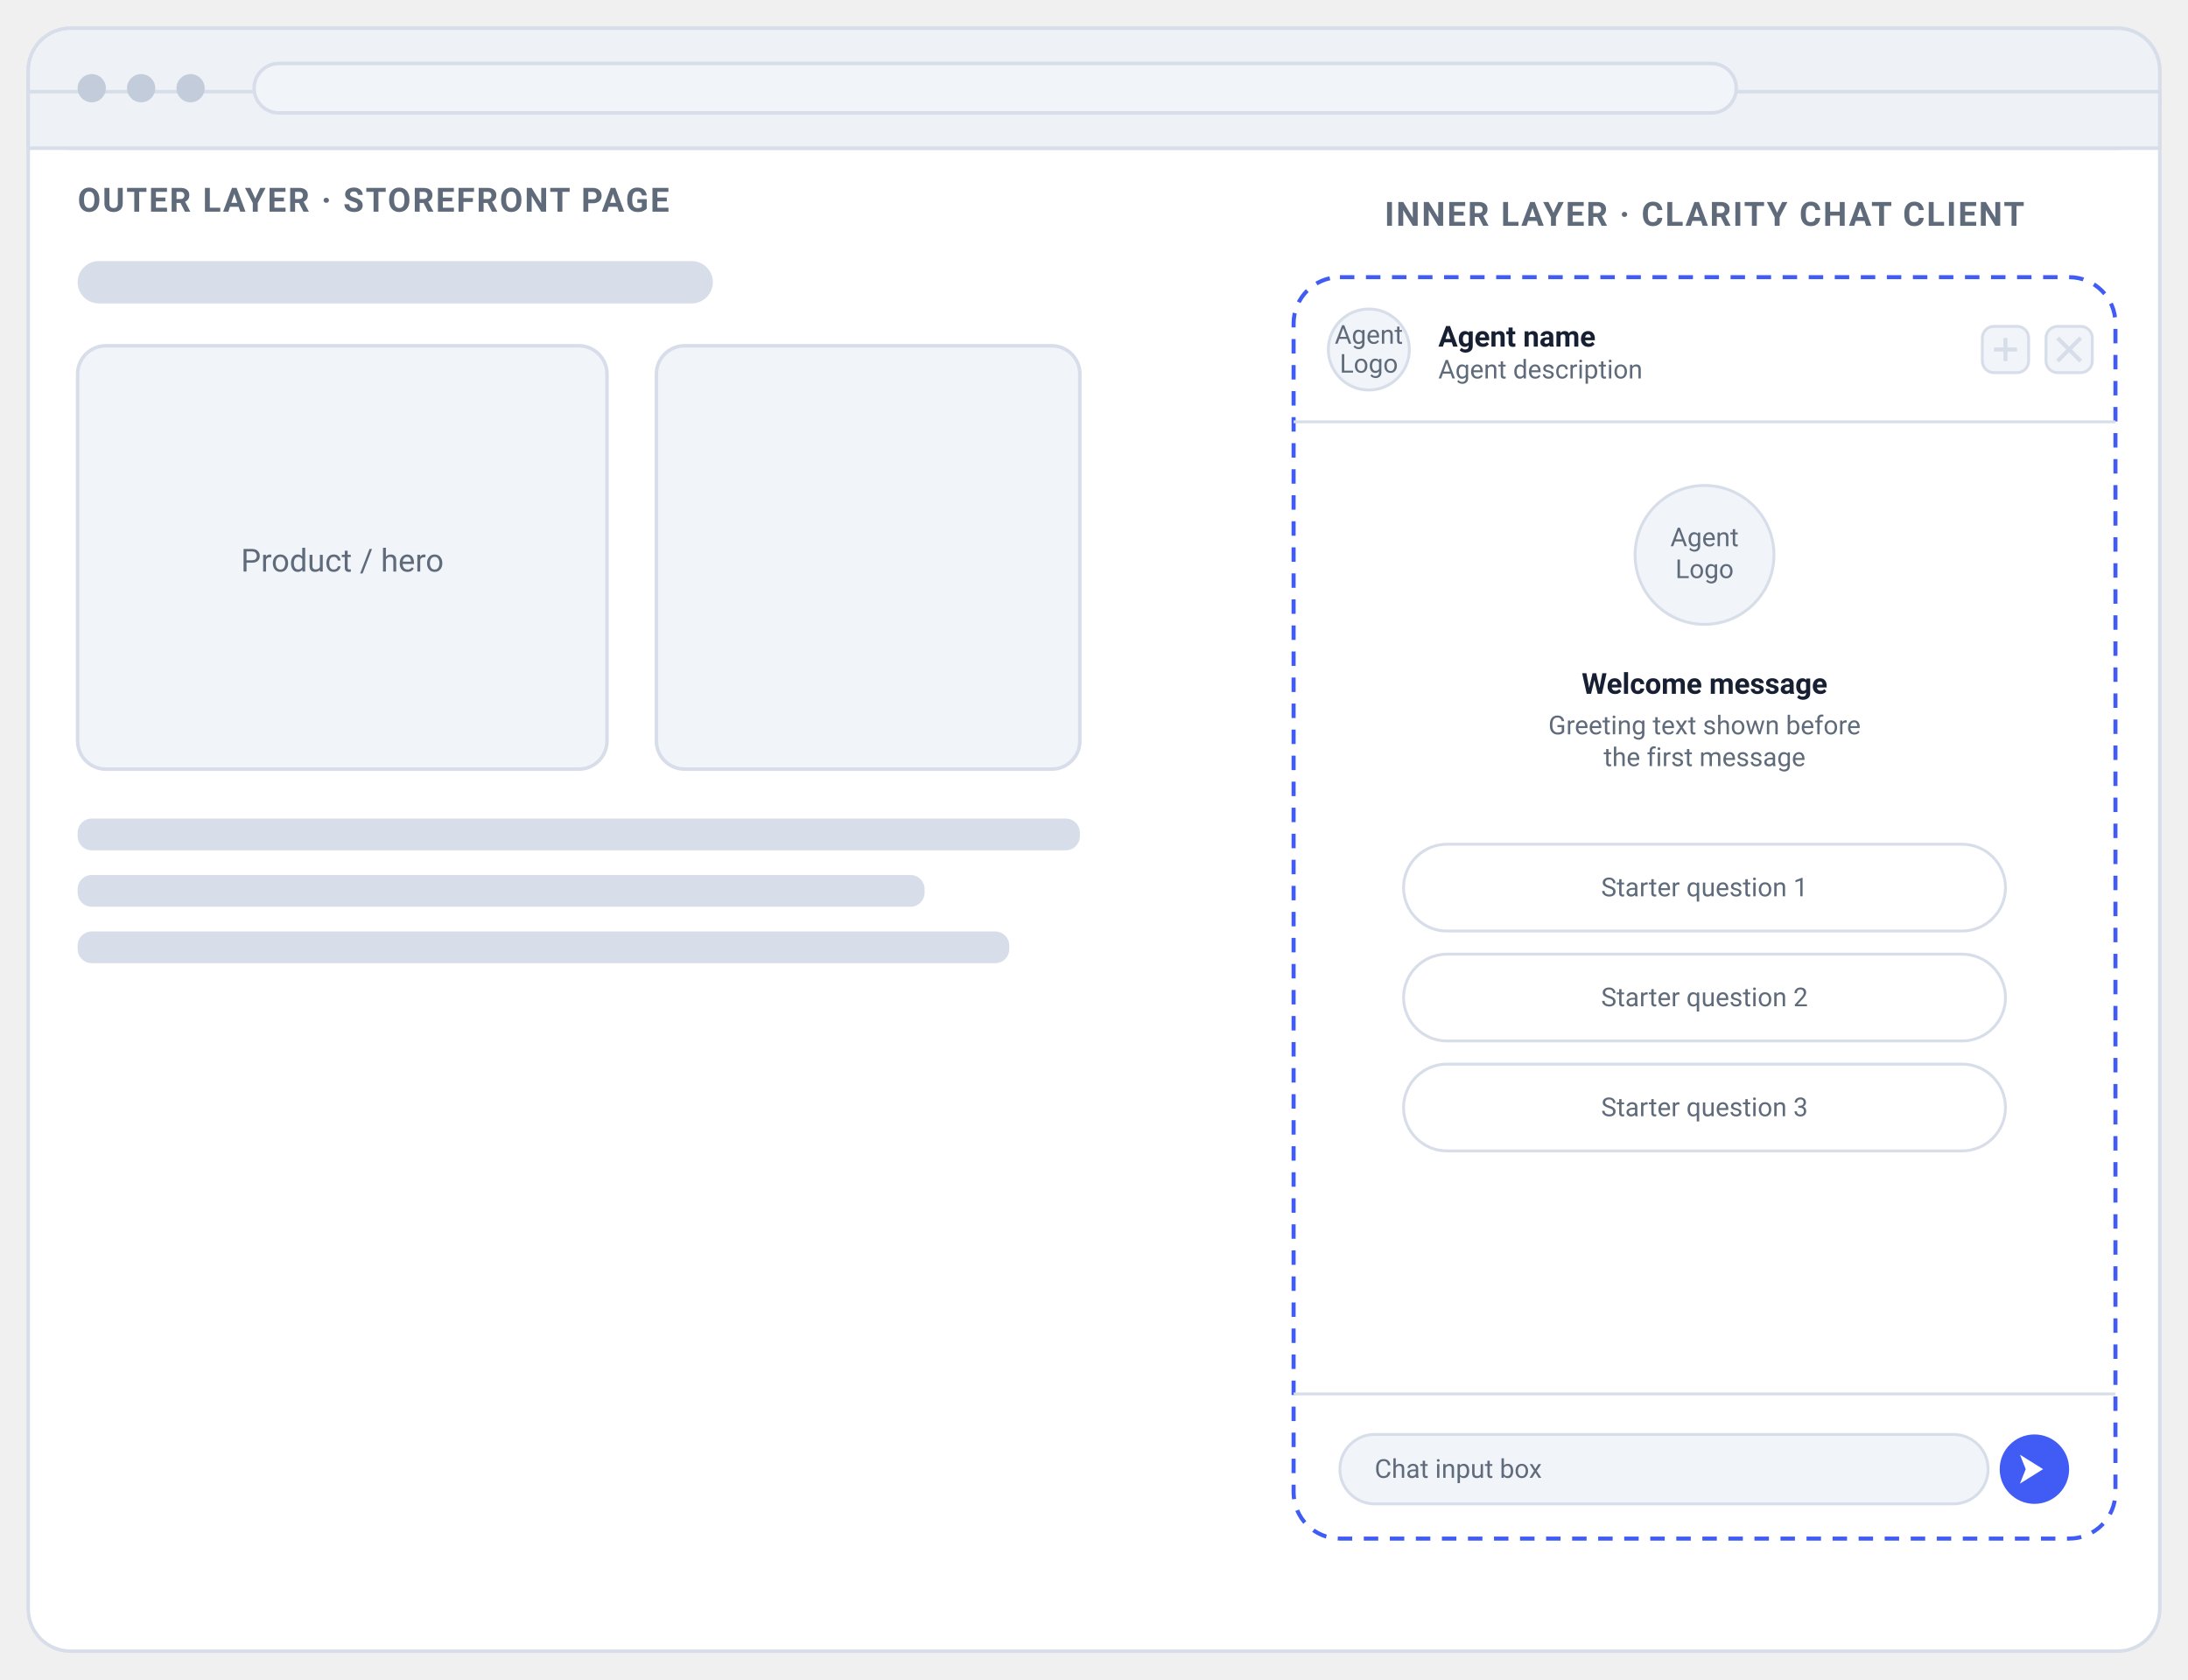
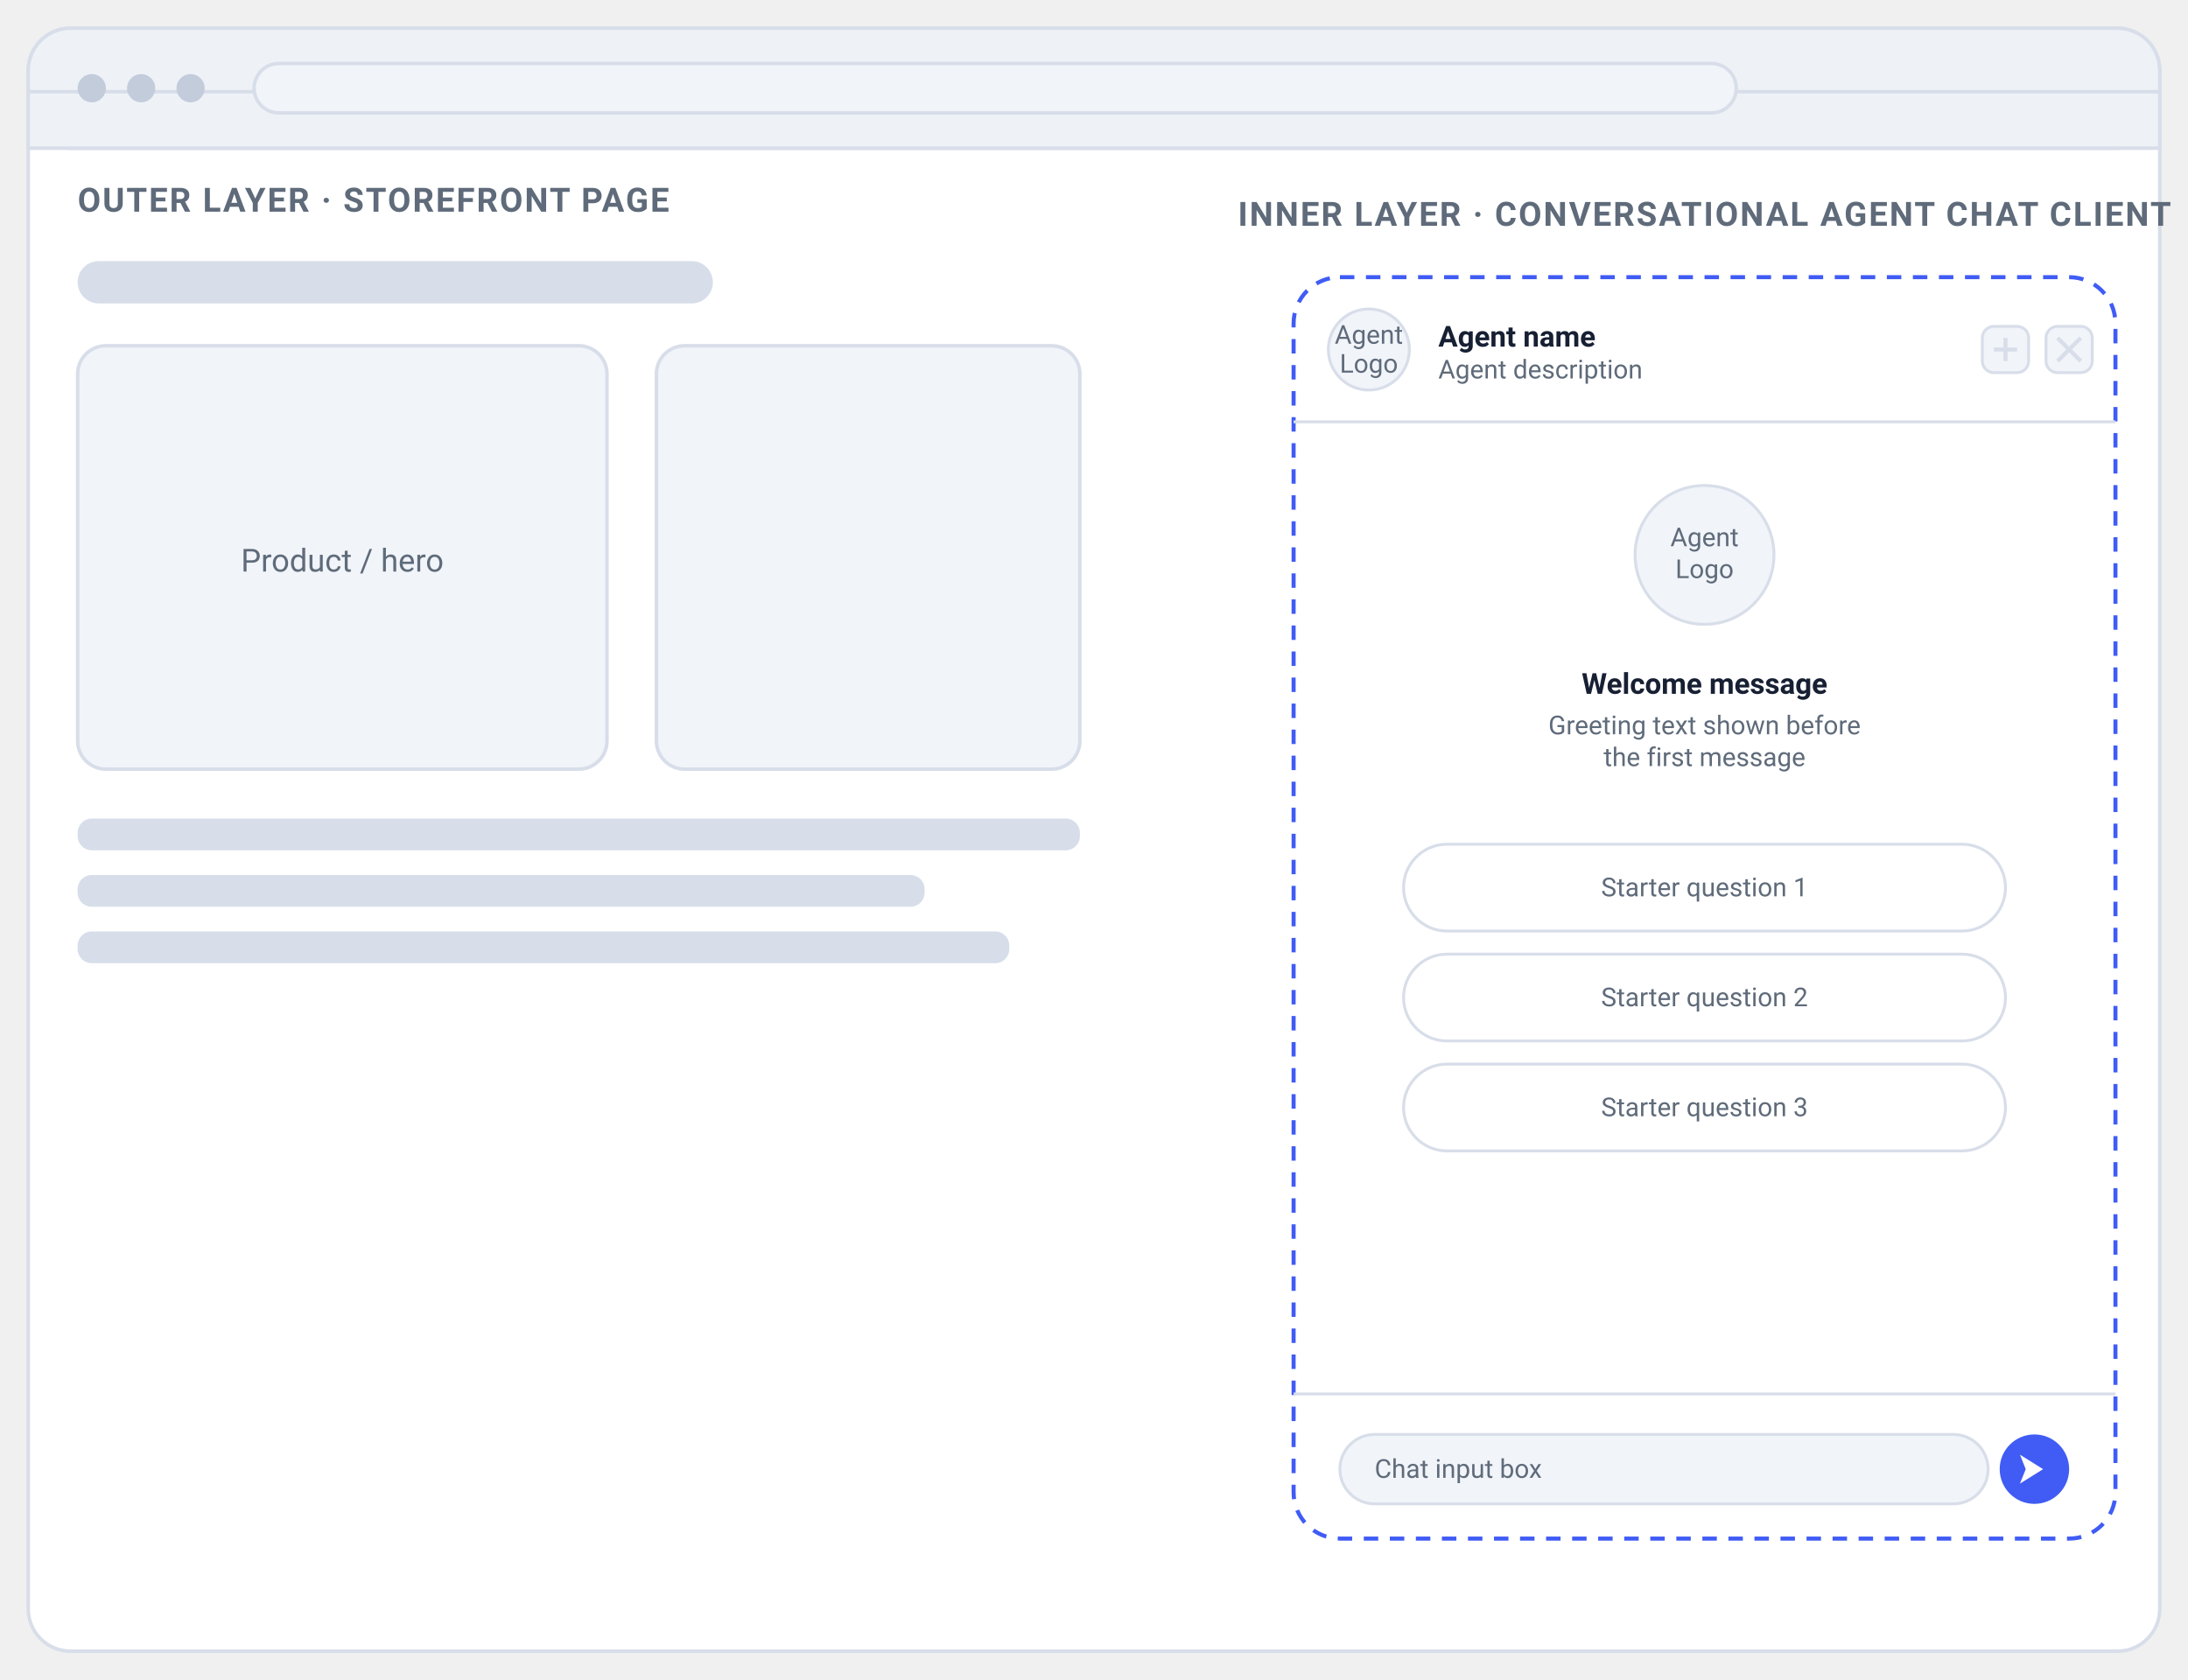
<svg xmlns="http://www.w3.org/2000/svg" viewBox="0 0 620 476" width="850" role="img" aria-label="Welcome view wireframe inside a storefront page">
  <style>
    text { font-family: -apple-system, BlinkMacSystemFont, "Segoe UI", Roboto, Helvetica, Arial, sans-serif; }
    .wf-page { fill: #ffffff; stroke: #d8dee9; }
    .wf-bar  { fill: #eef2f7; stroke: #d8dee9; }
    .wf-dot  { fill: #c3ccdb; }
    .wf-collabel { fill: #5f6b7a; font-size: 9.5px; font-weight: 700; letter-spacing: 0.5px; }
    .wf-frame { fill: #ffffff; stroke: #d8dee9; }
    .wf-frame.wf-layer-in { fill: #ffffff; stroke: #405cf5; stroke-width: 1.4; stroke-dasharray: 5 4; }
    .wf-region { fill: #f1f4f9; stroke: #d8dee9; }
    .wf-line { stroke: #d8dee9; }
    .wf-ph-2 { fill: #d7deea; }
    .wf-accent { fill: #405cf5; }
    .wf-accent2 { fill: #0f9f8f; }
    .wf-t   { fill: #5f6b7a; font-size: 9px; }
    .wf-th  { fill: #172033; font-size: 10px; font-weight: 600; }
    .wf-tu  { fill: #ffffff; font-size: 9.5px; }
    .wf-tp  { fill: #047d73; font-size: 9px; font-weight: 600; }
    .wf-bubble-u { fill: #405cf5; }
    .wf-bubble-a { fill: #eef2f7; stroke: #d8dee9; }
    .wf-chip { fill: #ffffff; stroke: #d8dee9; }
    .hit { fill: transparent; stroke: transparent; }
  </style>
  <rect class="wf-page" x="8" y="8" width="604" height="460" rx="12" />
  <rect class="wf-bar" x="8" y="8" width="604" height="34" rx="12" />
  <rect class="wf-bar" x="8" y="26" width="604" height="16" />
  <circle class="wf-dot" cx="26" cy="25" r="4" />
  <circle class="wf-dot" cx="40" cy="25" r="4" />
  <circle class="wf-dot" cx="54" cy="25" r="4" />
  <rect class="wf-region" x="72" y="18" width="420" height="14" rx="7" />
  <text class="wf-collabel" x="22" y="60">OUTER LAYER · STOREFRONT PAGE</text>
  <rect class="wf-ph-2" x="22" y="74" width="180" height="12" rx="6" />
  <rect class="wf-region" x="22" y="98" width="150" height="120" rx="8" />
  <text class="wf-t" x="97" y="162" text-anchor="middle">Product / hero</text>
  <rect class="wf-region" x="186" y="98" width="120" height="120" rx="8" />
  <rect class="wf-ph-2" x="22" y="232" width="284" height="9" rx="4" />
  <rect class="wf-ph-2" x="22" y="248" width="240" height="9" rx="4" />
  <rect class="wf-ph-2" x="22" y="264" width="264" height="9" rx="4" />
-   <text class="wf-collabel" x="483" y="64" text-anchor="middle" fill="#405cf5">INNER LAYER · CLARITY CHAT CLIENT</text>
+   <text class="wf-collabel" x="483" y="64" font-size="8" text-anchor="middle" fill="#405cf5">INNER LAYER · CONVERSATIONAL AGENT CHAT CLIENT</text>
  <g transform="translate(360, 72) scale(0.82)">
    <rect class="wf-frame wf-layer-in" x="8" y="8" width="284" height="436" rx="16" />
    <line class="wf-line" x1="8" y1="58" x2="292" y2="58" />
    <g data-title="Agent Logo" data-evt="GET general-settings" data-dir="in">
      <circle class="wf-region" cx="34" cy="33" r="14" />
      <text class="wf-t" x="34" y="31" text-anchor="middle">Agent</text>
      <text class="wf-t" x="34" y="41" text-anchor="middle">Logo</text>
      <rect class="hit" x="16" y="15" width="36" height="36" rx="8" />
    </g>
    <g data-title="Agent name &amp; description" data-evt="GET general-settings" data-dir="in">
      <text class="wf-th" x="58" y="32">Agent name</text>
      <text class="wf-t" x="58" y="43">Agent description</text>
      <rect class="hit" x="56" y="20" width="140" height="30" rx="6" />
    </g>
    <g data-title="New chat" data-evt="SYNC_EVENT_LOG (new chatId)" data-dir="out">
      <rect class="wf-region" x="246" y="25" width="16" height="16" rx="4" />
      <path class="wf-line" stroke-width="1.4" d="M254 29 v8 M250 33 h8" />
      <rect class="hit" x="244" y="23" width="20" height="20" rx="5" />
    </g>
    <g data-title="Close chat" data-evt="UI only — no event" data-dir="out">
      <rect class="wf-region" x="268" y="25" width="16" height="16" rx="4" />
      <path class="wf-line" stroke-width="1.4" d="M272 29 l8 8 M280 29 l-8 8" />
      <rect class="hit" x="266" y="23" width="20" height="20" rx="5" />
    </g>
    <g data-title="Agent Logo (large)" data-evt="GET general-settings" data-dir="in">
      <circle class="wf-region" cx="150" cy="104" r="24" />
      <text class="wf-t" x="150" y="101" text-anchor="middle">Agent</text>
      <text class="wf-t" x="150" y="112" text-anchor="middle">Logo</text>
      <rect class="hit" x="122" y="76" width="56" height="56" rx="12" />
    </g>
    <g data-title="Welcome message" data-evt="ADD_MESSAGE.ASSISTANT.COLD_START" data-dir="both">
      <text class="wf-th" x="150" y="152" text-anchor="middle">Welcome message</text>
      <text class="wf-t" x="150" y="166" text-anchor="middle">Greeting text shown before</text>
      <text class="wf-t" x="150" y="177" text-anchor="middle">the first message</text>
      <rect class="hit" x="58" y="138" width="184" height="48" rx="8" />
    </g>
    <g data-title="Starter question 1" data-evt="Conversation Starters → ADD_MESSAGE.USER.TEXT" data-dir="in">
      <rect class="wf-chip" x="46" y="204" width="208" height="30" rx="15" />
      <text class="wf-t" x="150" y="222" text-anchor="middle">Starter question 1</text>
      <rect class="hit" x="46" y="204" width="208" height="30" rx="15" />
    </g>
    <g data-title="Starter question 2" data-evt="Conversation Starters → ADD_MESSAGE.USER.TEXT" data-dir="in">
      <rect class="wf-chip" x="46" y="242" width="208" height="30" rx="15" />
      <text class="wf-t" x="150" y="260" text-anchor="middle">Starter question 2</text>
      <rect class="hit" x="46" y="242" width="208" height="30" rx="15" />
    </g>
    <g data-title="Starter question 3" data-evt="Conversation Starters → ADD_MESSAGE.USER.TEXT" data-dir="in">
      <rect class="wf-chip" x="46" y="280" width="208" height="30" rx="15" />
      <text class="wf-t" x="150" y="298" text-anchor="middle">Starter question 3</text>
      <rect class="hit" x="46" y="280" width="208" height="30" rx="15" />
    </g>
    <line class="wf-line" x1="8" y1="394" x2="292" y2="394" />
    <g data-title="Chat input box" data-evt="ADD_MESSAGE.USER.TEXT" data-dir="out">
      <rect class="wf-region" x="24" y="408" width="224" height="24" rx="12" />
      <text class="wf-t" x="36" y="423">Chat input box</text>
      <circle class="wf-accent" cx="264" cy="420" r="12" />
      <path fill="#ffffff" d="M259 415 l8 5 -8 5 2 -5 z" />
      <rect class="hit" x="24" y="406" width="252" height="30" rx="14" />
    </g>
  </g>
</svg>
